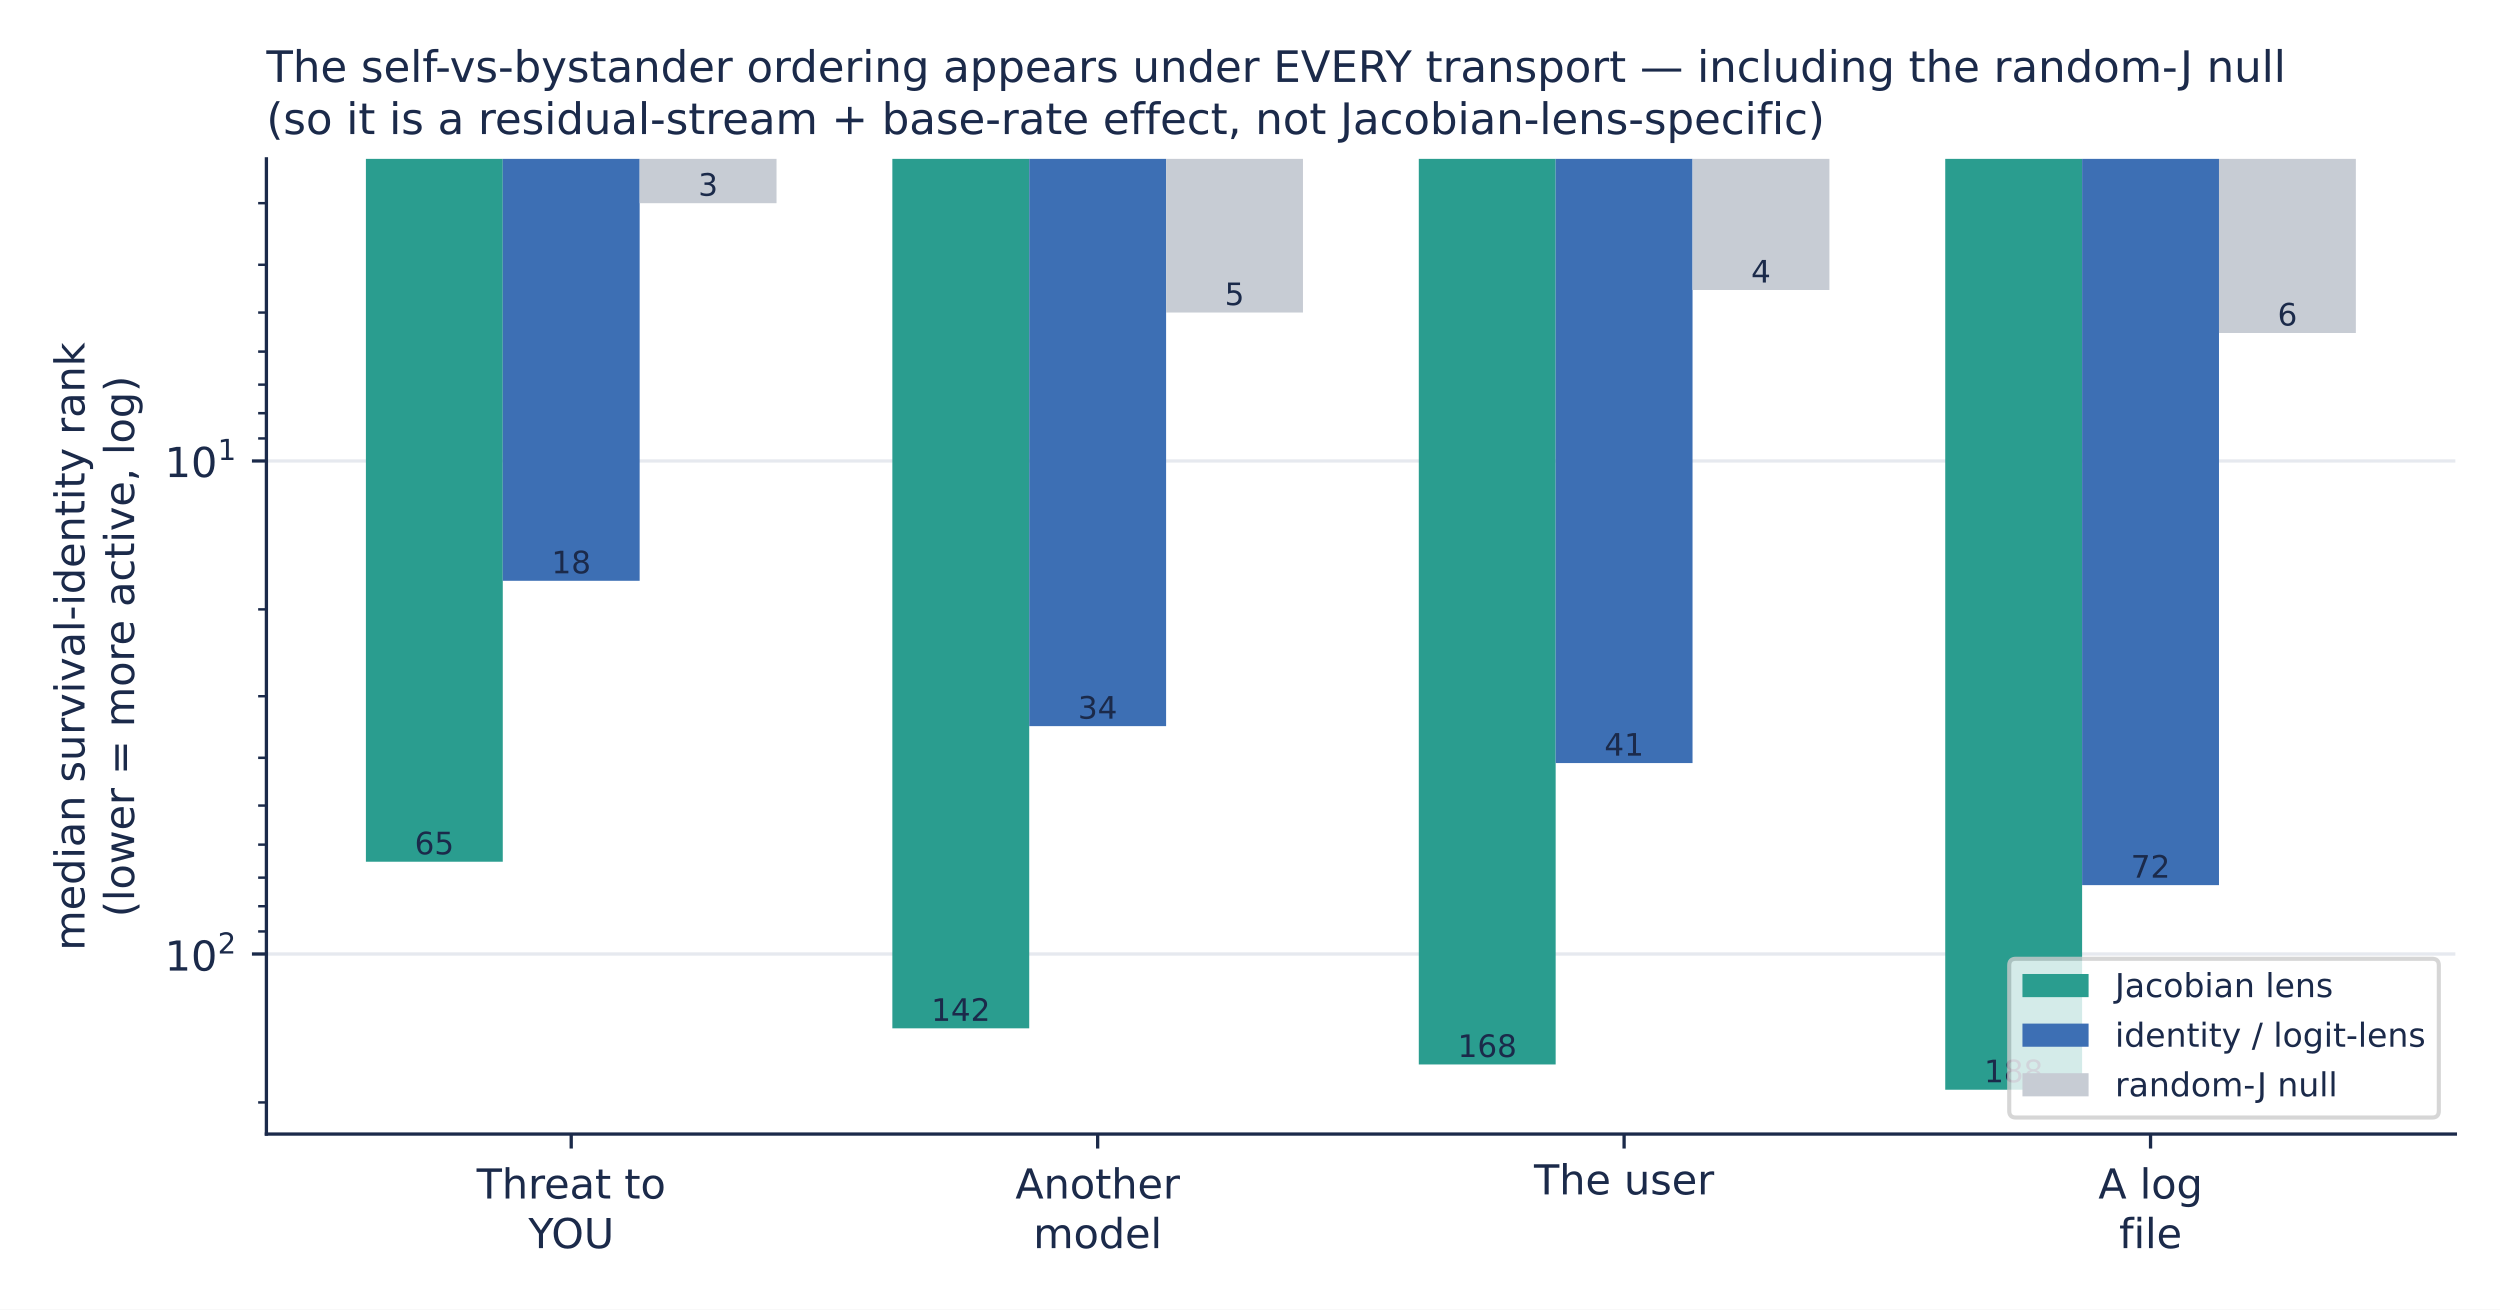
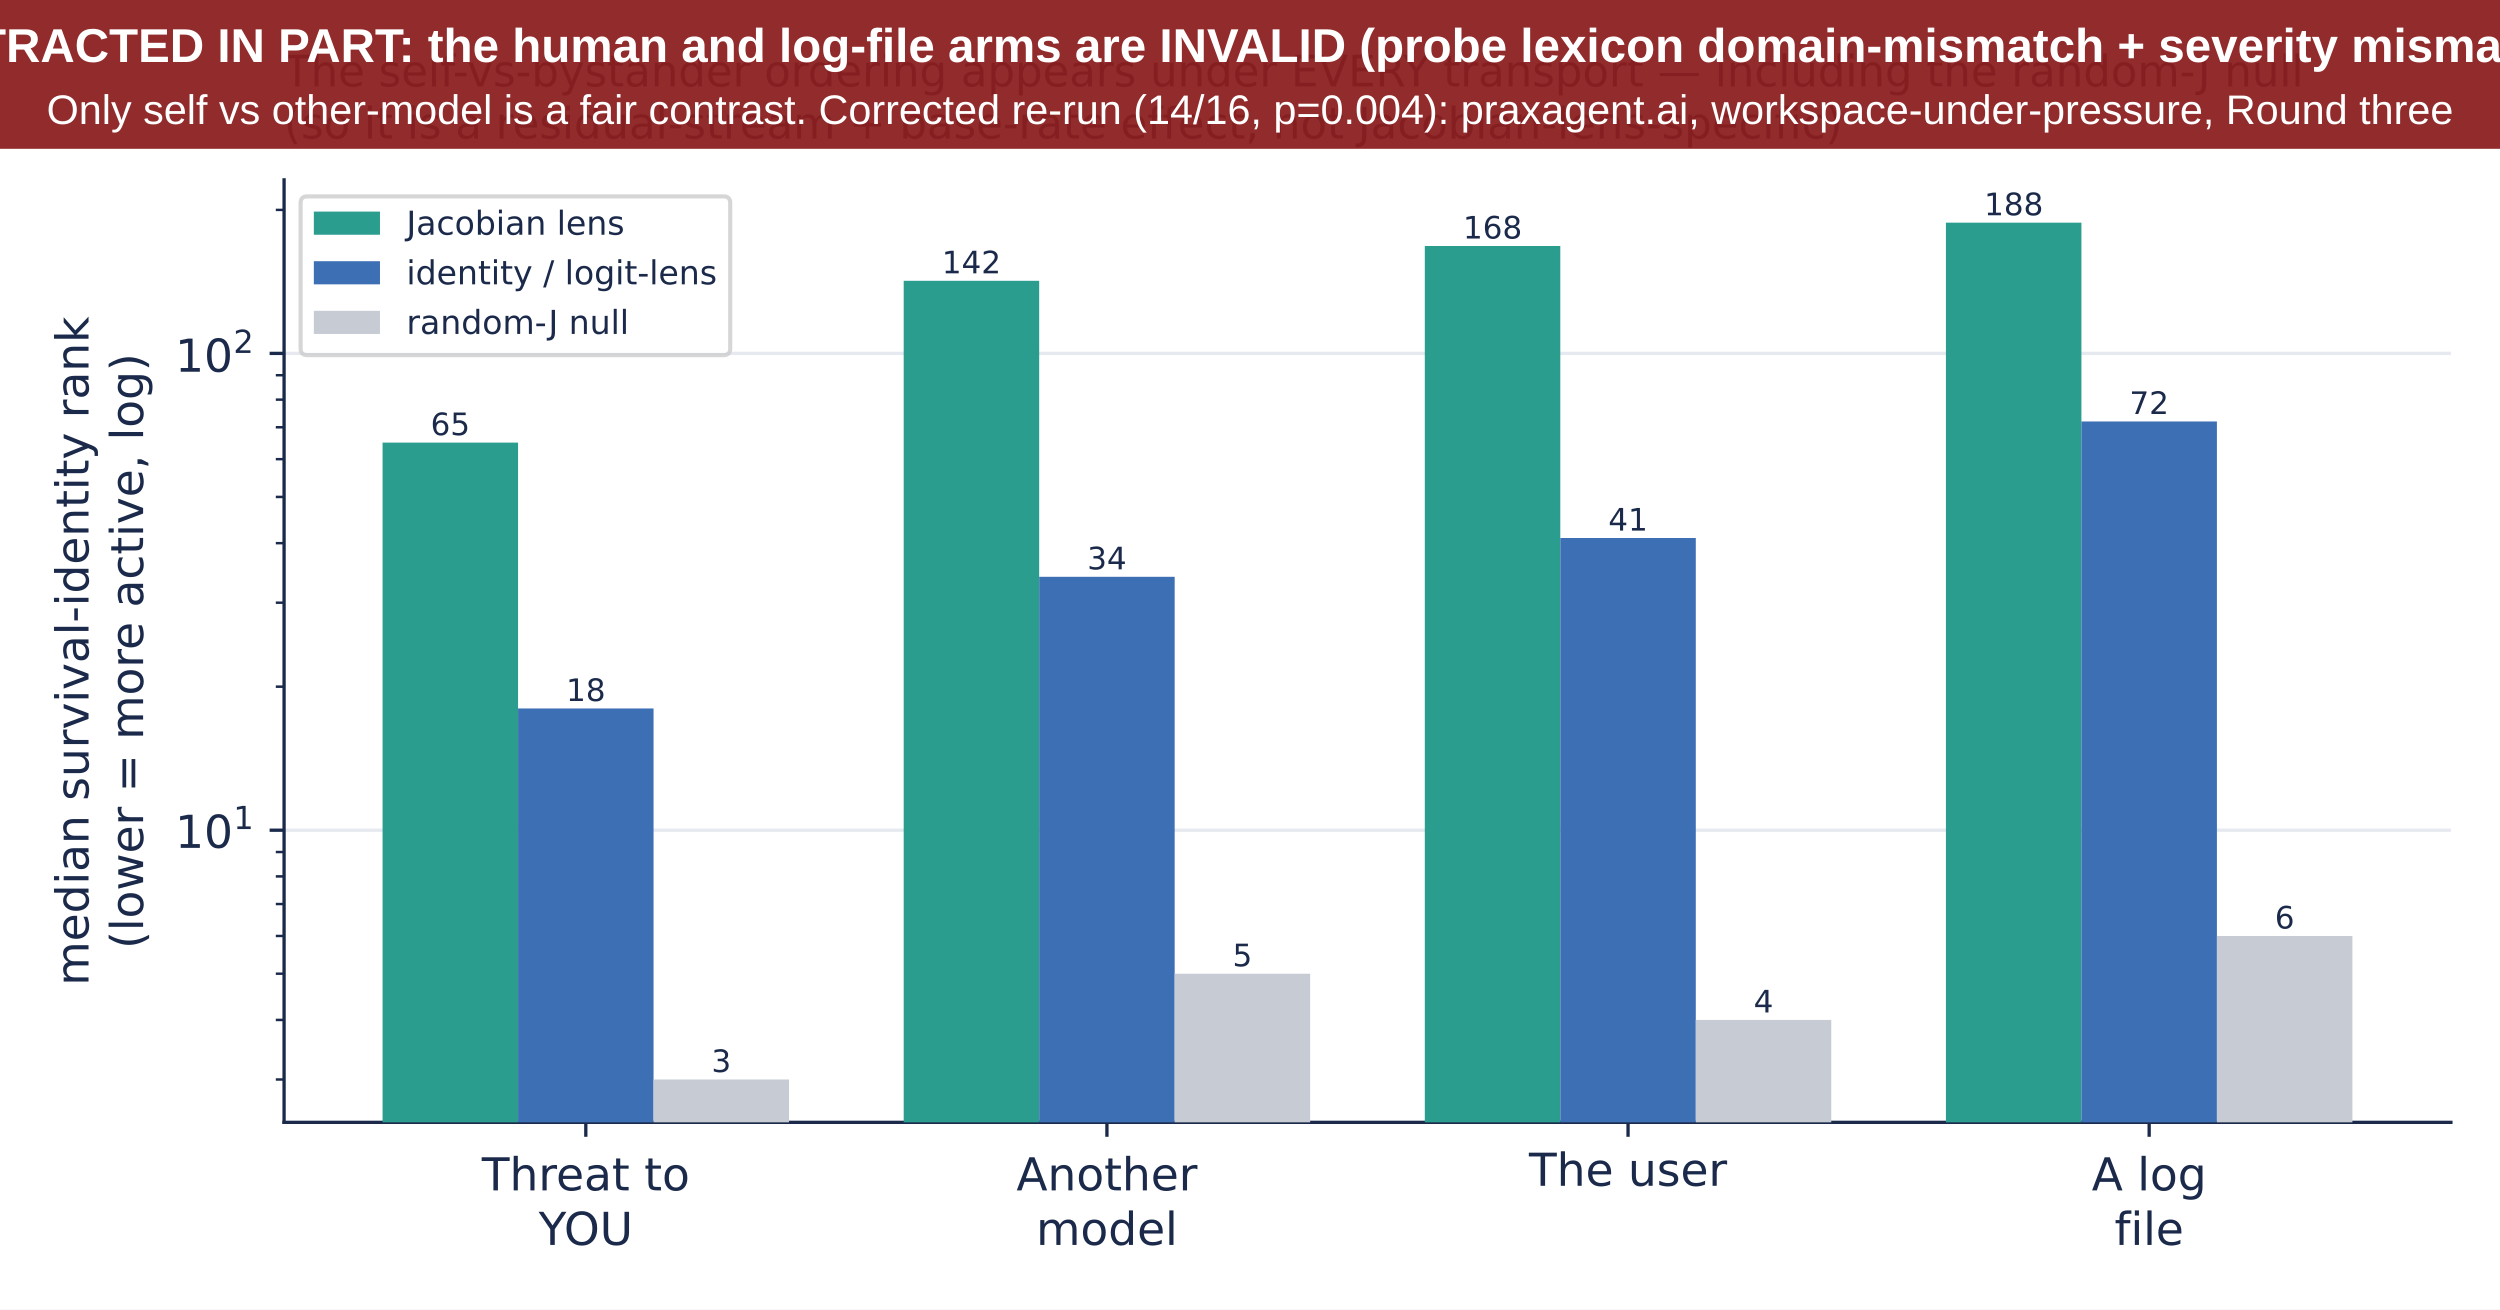
<svg xmlns="http://www.w3.org/2000/svg" xmlns:xlink="http://www.w3.org/1999/xlink" width="604.8pt" height="316.8pt" viewBox="0 0 604.8 316.8" version="1.1">
  <defs>
    <style type="text/css">*{stroke-linejoin: round; stroke-linecap: butt}</style>
  </defs>
  <g id="figure_1">
    <g id="patch_1">
      <path d="M 0 316.8  L 604.8 316.8  L 604.8 0  L 0 0  z " style="fill: #ffffff" />
    </g>
    <g id="axes_1">
      <g id="patch_2">
-         <path d="M 64.449 274.351  L 594 274.351  L 594 38.431  L 64.449 38.431  z " style="fill: #ffffff" />
+         <path d="M 68.724 271.516  L 592.92 271.516  L 592.92 43.511  L 68.724 43.511  z " style="fill: #ffffff" />
      </g>
      <g id="matplotlib.axis_1">
        <g id="xtick_1">
          <g id="line2d_1">
            <defs>
-               <path id="m5a39e6ba94" d="M 0 0  L 0 3.5  " style="stroke: #1b2a4a; stroke-width: 0.8" />
+               <path id="m8e5f30e3c3" d="M 0 0  L 0 3.5  " style="stroke: #1b2a4a; stroke-width: 0.8" />
            </defs>
            <g>
-               <use xlink:href="#m5a39e6ba94" x="138.188" y="274.351" style="fill: #1b2a4a; stroke: #1b2a4a; stroke-width: 0.8" />
+               <use xlink:href="#m8e5f30e3c3" x="141.718" y="271.516" style="fill: #1b2a4a; stroke: #1b2a4a; stroke-width: 0.8" />
            </g>
          </g>
          <g id="text_1">
-             <text style="font-size: 10px; font-family: 'DejaVu Sans'; fill: #1b2a4a" transform="translate(115.3111 289.9508)">Threat to</text>
-             <text style="font-size: 10px; font-family: 'DejaVu Sans'; fill: #1b2a4a" transform="translate(127.8127 301.9528)">YOU</text>
+             <text style="font-size: 11px; font-family: 'DejaVu Sans'; fill: #1b2a4a" transform="translate(116.5533 287.9751)">Threat to</text>
+             <text style="font-size: 11px; font-family: 'DejaVu Sans'; fill: #1b2a4a" transform="translate(130.305 301.1772)">YOU</text>
          </g>
        </g>
        <g id="xtick_2">
          <g id="line2d_2">
            <g>
-               <use xlink:href="#m5a39e6ba94" x="265.546" y="274.351" style="fill: #1b2a4a; stroke: #1b2a4a; stroke-width: 0.8" />
+               <use xlink:href="#m8e5f30e3c3" x="267.788" y="271.516" style="fill: #1b2a4a; stroke: #1b2a4a; stroke-width: 0.8" />
            </g>
          </g>
          <g id="text_2">
-             <text style="font-size: 10px; font-family: 'DejaVu Sans'; fill: #1b2a4a" transform="translate(245.6363 289.9508)">Another</text>
-             <text style="font-size: 10px; font-family: 'DejaVu Sans'; fill: #1b2a4a" transform="translate(249.9761 301.9536)">model</text>
+             <text style="font-size: 11px; font-family: 'DejaVu Sans'; fill: #1b2a4a" transform="translate(245.8872 287.9751)">Another</text>
+             <text style="font-size: 11px; font-family: 'DejaVu Sans'; fill: #1b2a4a" transform="translate(250.6611 301.1781)">model</text>
          </g>
        </g>
        <g id="xtick_3">
          <g id="line2d_3">
            <g>
-               <use xlink:href="#m5a39e6ba94" x="392.903" y="274.351" style="fill: #1b2a4a; stroke: #1b2a4a; stroke-width: 0.8" />
+               <use xlink:href="#m8e5f30e3c3" x="393.857" y="271.516" style="fill: #1b2a4a; stroke: #1b2a4a; stroke-width: 0.8" />
            </g>
          </g>
          <g id="text_3">
-             <text style="font-size: 10px; font-family: 'DejaVu Sans'; text-anchor: middle; fill: #1b2a4a" x="392.903" y="288.95" transform="rotate(-0 392.9029 288.9498)">The user</text>
+             <text style="font-size: 11px; font-family: 'DejaVu Sans'; text-anchor: middle; fill: #1b2a4a" x="393.857" y="286.874" transform="rotate(-0 393.8567 286.874)">The user</text>
          </g>
        </g>
        <g id="xtick_4">
          <g id="line2d_4">
            <g>
-               <use xlink:href="#m5a39e6ba94" x="520.26" y="274.351" style="fill: #1b2a4a; stroke: #1b2a4a; stroke-width: 0.8" />
+               <use xlink:href="#m8e5f30e3c3" x="519.926" y="271.516" style="fill: #1b2a4a; stroke: #1b2a4a; stroke-width: 0.8" />
            </g>
          </g>
          <g id="text_4">
-             <text style="font-size: 10px; font-family: 'DejaVu Sans'; fill: #1b2a4a" transform="translate(507.6281 289.9508)">A log</text>
-             <text style="font-size: 10px; font-family: 'DejaVu Sans'; fill: #1b2a4a" transform="translate(512.6453 301.9536)">file</text>
+             <text style="font-size: 11px; font-family: 'DejaVu Sans'; fill: #1b2a4a" transform="translate(506.0307 287.9751)">A log</text>
+             <text style="font-size: 11px; font-family: 'DejaVu Sans'; fill: #1b2a4a" transform="translate(511.5496 301.1781)">file</text>
          </g>
        </g>
      </g>
      <g id="matplotlib.axis_2">
        <g id="ytick_1">
          <g id="line2d_5">
-             <path d="M 64.449 111.519  L 594 111.519  " clip-path="url(#p34aa206b70)" style="fill: none; stroke: #e6e9ef; stroke-width: 0.8; stroke-linecap: square" />
+             <path d="M 68.724 200.841  L 592.92 200.841  " clip-path="url(#pc5bae15fd4)" style="fill: none; stroke: #e6e9ef; stroke-width: 0.8; stroke-linecap: square" />
          </g>
          <g id="line2d_6">
            <defs>
-               <path id="mad9e6d15e8" d="M 0 0  L -3.5 0  " style="stroke: #1b2a4a; stroke-width: 0.8" />
+               <path id="m4d70ee16fc" d="M 0 0  L -3.5 0  " style="stroke: #1b2a4a; stroke-width: 0.8" />
            </defs>
            <g>
-               <use xlink:href="#mad9e6d15e8" x="64.449" y="111.519" style="fill: #1b2a4a; stroke: #1b2a4a; stroke-width: 0.8" />
+               <use xlink:href="#m4d70ee16fc" x="68.724" y="200.841" style="fill: #1b2a4a; stroke: #1b2a4a; stroke-width: 0.8" />
            </g>
          </g>
          <g id="text_5">
-             <g style="fill: #1b2a4a" transform="translate(39.84859 116.169)">
+             <g style="fill: #1b2a4a" transform="translate(42.3643 205.9559)">
              <text>
-                 <tspan x="0" y="-0.762" style="font-size: 10px; font-family: 'DejaVu Sans'; fill: #1b2a4a">1</tspan>
-                 <tspan x="6.362" y="-0.762" style="font-size: 10px; font-family: 'DejaVu Sans'; fill: #1b2a4a">0</tspan>
-                 <tspan x="12.82" y="-4.892" style="font-size: 7px; font-family: 'DejaVu Sans'; fill: #1b2a4a">1</tspan>
+                 <tspan x="0" y="-0.846" style="font-size: 11px; font-family: 'DejaVu Sans'; fill: #1b2a4a">1</tspan>
+                 <tspan x="6.999" y="-0.846" style="font-size: 11px; font-family: 'DejaVu Sans'; fill: #1b2a4a">0</tspan>
+                 <tspan x="14.102" y="-5.389" style="font-size: 7.7px; font-family: 'DejaVu Sans'; fill: #1b2a4a">1</tspan>
              </text>
            </g>
          </g>
        </g>
        <g id="ytick_2">
          <g id="line2d_7">
-             <path d="M 64.449 230.791  L 594 230.791  " clip-path="url(#p34aa206b70)" style="fill: none; stroke: #e6e9ef; stroke-width: 0.8; stroke-linecap: square" />
+             <path d="M 68.724 85.497  L 592.92 85.497  " clip-path="url(#pc5bae15fd4)" style="fill: none; stroke: #e6e9ef; stroke-width: 0.8; stroke-linecap: square" />
          </g>
          <g id="line2d_8">
            <g>
-               <use xlink:href="#mad9e6d15e8" x="64.449" y="230.791" style="fill: #1b2a4a; stroke: #1b2a4a; stroke-width: 0.8" />
+               <use xlink:href="#m4d70ee16fc" x="68.724" y="85.497" style="fill: #1b2a4a; stroke: #1b2a4a; stroke-width: 0.8" />
            </g>
          </g>
          <g id="text_6">
-             <g style="fill: #1b2a4a" transform="translate(39.84859 235.4908)">
+             <g style="fill: #1b2a4a" transform="translate(42.3643 90.66694)">
              <text>
-                 <tspan x="0" y="-0.675" style="font-size: 10px; font-family: 'DejaVu Sans'; fill: #1b2a4a">1</tspan>
-                 <tspan x="6.362" y="-0.675" style="font-size: 10px; font-family: 'DejaVu Sans'; fill: #1b2a4a">0</tspan>
-                 <tspan x="12.82" y="-4.805" style="font-size: 7px; font-family: 'DejaVu Sans'; fill: #1b2a4a">2</tspan>
+                 <tspan x="0" y="-0.737" style="font-size: 11px; font-family: 'DejaVu Sans'; fill: #1b2a4a">1</tspan>
+                 <tspan x="6.999" y="-0.737" style="font-size: 11px; font-family: 'DejaVu Sans'; fill: #1b2a4a">0</tspan>
+                 <tspan x="14.102" y="-5.28" style="font-size: 7.7px; font-family: 'DejaVu Sans'; fill: #1b2a4a">2</tspan>
              </text>
            </g>
          </g>
        </g>
        <g id="ytick_3">
          <g id="line2d_9">
            <defs>
-               <path id="mba62ce470e" d="M 0 0  L -2 0  " style="stroke: #1b2a4a; stroke-width: 0.6" />
+               <path id="mb0ae7842b5" d="M 0 0  L -2 0  " style="stroke: #1b2a4a; stroke-width: 0.6" />
            </defs>
            <g>
-               <use xlink:href="#mba62ce470e" x="64.449" y="49.154" style="fill: #1b2a4a; stroke: #1b2a4a; stroke-width: 0.6" />
+               <use xlink:href="#mb0ae7842b5" x="68.724" y="261.152" style="fill: #1b2a4a; stroke: #1b2a4a; stroke-width: 0.6" />
            </g>
          </g>
        </g>
        <g id="ytick_4">
          <g id="line2d_10">
            <g>
-               <use xlink:href="#mba62ce470e" x="64.449" y="64.056" style="fill: #1b2a4a; stroke: #1b2a4a; stroke-width: 0.6" />
+               <use xlink:href="#mb0ae7842b5" x="68.724" y="246.741" style="fill: #1b2a4a; stroke: #1b2a4a; stroke-width: 0.6" />
            </g>
          </g>
        </g>
        <g id="ytick_5">
          <g id="line2d_11">
            <g>
-               <use xlink:href="#mba62ce470e" x="64.449" y="75.615" style="fill: #1b2a4a; stroke: #1b2a4a; stroke-width: 0.6" />
+               <use xlink:href="#mb0ae7842b5" x="68.724" y="235.563" style="fill: #1b2a4a; stroke: #1b2a4a; stroke-width: 0.6" />
            </g>
          </g>
        </g>
        <g id="ytick_6">
          <g id="line2d_12">
            <g>
-               <use xlink:href="#mba62ce470e" x="64.449" y="85.059" style="fill: #1b2a4a; stroke: #1b2a4a; stroke-width: 0.6" />
+               <use xlink:href="#mb0ae7842b5" x="68.724" y="226.43" style="fill: #1b2a4a; stroke: #1b2a4a; stroke-width: 0.6" />
            </g>
          </g>
        </g>
        <g id="ytick_7">
          <g id="line2d_13">
            <g>
-               <use xlink:href="#mba62ce470e" x="64.449" y="93.044" style="fill: #1b2a4a; stroke: #1b2a4a; stroke-width: 0.6" />
+               <use xlink:href="#mb0ae7842b5" x="68.724" y="218.708" style="fill: #1b2a4a; stroke: #1b2a4a; stroke-width: 0.6" />
            </g>
          </g>
        </g>
        <g id="ytick_8">
          <g id="line2d_14">
            <g>
-               <use xlink:href="#mba62ce470e" x="64.449" y="99.96" style="fill: #1b2a4a; stroke: #1b2a4a; stroke-width: 0.6" />
+               <use xlink:href="#mb0ae7842b5" x="68.724" y="212.019" style="fill: #1b2a4a; stroke: #1b2a4a; stroke-width: 0.6" />
            </g>
          </g>
        </g>
        <g id="ytick_9">
          <g id="line2d_15">
            <g>
-               <use xlink:href="#mba62ce470e" x="64.449" y="106.061" style="fill: #1b2a4a; stroke: #1b2a4a; stroke-width: 0.6" />
+               <use xlink:href="#mb0ae7842b5" x="68.724" y="206.119" style="fill: #1b2a4a; stroke: #1b2a4a; stroke-width: 0.6" />
            </g>
          </g>
        </g>
        <g id="ytick_10">
          <g id="line2d_16">
            <g>
-               <use xlink:href="#mba62ce470e" x="64.449" y="147.423" style="fill: #1b2a4a; stroke: #1b2a4a; stroke-width: 0.6" />
+               <use xlink:href="#mb0ae7842b5" x="68.724" y="166.119" style="fill: #1b2a4a; stroke: #1b2a4a; stroke-width: 0.6" />
            </g>
          </g>
        </g>
        <g id="ytick_11">
          <g id="line2d_17">
            <g>
-               <use xlink:href="#mba62ce470e" x="64.449" y="168.426" style="fill: #1b2a4a; stroke: #1b2a4a; stroke-width: 0.6" />
+               <use xlink:href="#mb0ae7842b5" x="68.724" y="145.808" style="fill: #1b2a4a; stroke: #1b2a4a; stroke-width: 0.6" />
            </g>
          </g>
        </g>
        <g id="ytick_12">
          <g id="line2d_18">
            <g>
-               <use xlink:href="#mba62ce470e" x="64.449" y="183.328" style="fill: #1b2a4a; stroke: #1b2a4a; stroke-width: 0.6" />
+               <use xlink:href="#mb0ae7842b5" x="68.724" y="131.397" style="fill: #1b2a4a; stroke: #1b2a4a; stroke-width: 0.6" />
            </g>
          </g>
        </g>
        <g id="ytick_13">
          <g id="line2d_19">
            <g>
-               <use xlink:href="#mba62ce470e" x="64.449" y="194.886" style="fill: #1b2a4a; stroke: #1b2a4a; stroke-width: 0.6" />
+               <use xlink:href="#mb0ae7842b5" x="68.724" y="120.219" style="fill: #1b2a4a; stroke: #1b2a4a; stroke-width: 0.6" />
            </g>
          </g>
        </g>
        <g id="ytick_14">
          <g id="line2d_20">
            <g>
-               <use xlink:href="#mba62ce470e" x="64.449" y="204.331" style="fill: #1b2a4a; stroke: #1b2a4a; stroke-width: 0.6" />
+               <use xlink:href="#mb0ae7842b5" x="68.724" y="111.086" style="fill: #1b2a4a; stroke: #1b2a4a; stroke-width: 0.6" />
            </g>
          </g>
        </g>
        <g id="ytick_15">
          <g id="line2d_21">
            <g>
-               <use xlink:href="#mba62ce470e" x="64.449" y="212.315" style="fill: #1b2a4a; stroke: #1b2a4a; stroke-width: 0.6" />
+               <use xlink:href="#mb0ae7842b5" x="68.724" y="103.364" style="fill: #1b2a4a; stroke: #1b2a4a; stroke-width: 0.6" />
            </g>
          </g>
        </g>
        <g id="ytick_16">
          <g id="line2d_22">
            <g>
-               <use xlink:href="#mba62ce470e" x="64.449" y="219.232" style="fill: #1b2a4a; stroke: #1b2a4a; stroke-width: 0.6" />
+               <use xlink:href="#mb0ae7842b5" x="68.724" y="96.675" style="fill: #1b2a4a; stroke: #1b2a4a; stroke-width: 0.6" />
            </g>
          </g>
        </g>
        <g id="ytick_17">
          <g id="line2d_23">
            <g>
-               <use xlink:href="#mba62ce470e" x="64.449" y="225.333" style="fill: #1b2a4a; stroke: #1b2a4a; stroke-width: 0.6" />
+               <use xlink:href="#mb0ae7842b5" x="68.724" y="90.775" style="fill: #1b2a4a; stroke: #1b2a4a; stroke-width: 0.6" />
            </g>
          </g>
        </g>
        <g id="ytick_18">
          <g id="line2d_24">
            <g>
-               <use xlink:href="#mba62ce470e" x="64.449" y="266.695" style="fill: #1b2a4a; stroke: #1b2a4a; stroke-width: 0.6" />
+               <use xlink:href="#mb0ae7842b5" x="68.724" y="50.775" style="fill: #1b2a4a; stroke: #1b2a4a; stroke-width: 0.6" />
            </g>
          </g>
        </g>
        <g id="text_7">
-           <text style="font-size: 10px; font-family: 'DejaVu Sans'; fill: #1b2a4a" transform="translate(20.44254 229.9668) rotate(-90)">median survival-identity rank</text>
-           <text style="font-size: 10px; font-family: 'DejaVu Sans'; fill: #1b2a4a" transform="translate(32.44527 221.8699) rotate(-90)">(lower = more active, log)</text>
+           <text style="font-size: 11px; font-family: 'DejaVu Sans'; fill: #1b2a4a" transform="translate(21.41764 238.4465) rotate(-90)">median survival-identity rank</text>
+           <text style="font-size: 11px; font-family: 'DejaVu Sans'; fill: #1b2a4a" transform="translate(34.62065 229.54) rotate(-90)">(lower = more active, log)</text>
        </g>
      </g>
      <g id="patch_3">
-         <path d="M 64.449 274.351  L 64.449 38.431  " style="fill: none; stroke: #1b2a4a; stroke-width: 0.8; stroke-linejoin: miter; stroke-linecap: square" />
+         <path d="M 68.724 271.516  L 68.724 43.511  " style="fill: none; stroke: #1b2a4a; stroke-width: 0.8; stroke-linejoin: miter; stroke-linecap: square" />
      </g>
      <g id="patch_4">
-         <path d="M 64.449 274.351  L 594 274.351  " style="fill: none; stroke: #1b2a4a; stroke-width: 0.8; stroke-linejoin: miter; stroke-linecap: square" />
+         <path d="M 68.724 271.516  L 592.92 271.516  " style="fill: none; stroke: #1b2a4a; stroke-width: 0.8; stroke-linejoin: miter; stroke-linecap: square" />
      </g>
      <g id="patch_5">
-         <path d="M 88.519 -119279.595  L 121.632 -119279.595  L 121.632 208.477  L 88.519 208.477  z " clip-path="url(#p34aa206b70)" style="fill: #2a9d8f" />
+         <path d="M 92.551 115660.165  L 125.329 115660.165  L 125.329 107.076  L 92.551 107.076  z " clip-path="url(#pc5bae15fd4)" style="fill: #2a9d8f" />
      </g>
      <g id="patch_6">
-         <path d="M 215.876 -119279.595  L 248.989 -119279.595  L 248.989 248.772  L 215.876 248.772  z " clip-path="url(#p34aa206b70)" style="fill: #2a9d8f" />
+         <path d="M 218.621 115660.165  L 251.399 115660.165  L 251.399 67.931  L 218.621 67.931  z " clip-path="url(#pc5bae15fd4)" style="fill: #2a9d8f" />
      </g>
      <g id="patch_7">
-         <path d="M 343.234 -119279.595  L 376.346 -119279.595  L 376.346 257.51  L 343.234 257.51  z " clip-path="url(#p34aa206b70)" style="fill: #2a9d8f" />
+         <path d="M 344.69 115660.165  L 377.468 115660.165  L 377.468 59.509  L 344.69 59.509  z " clip-path="url(#pc5bae15fd4)" style="fill: #2a9d8f" />
      </g>
      <g id="patch_8">
-         <path d="M 470.591 -119279.595  L 503.704 -119279.595  L 503.704 263.628  L 470.591 263.628  z " clip-path="url(#p34aa206b70)" style="fill: #2a9d8f" />
+         <path d="M 470.759 115660.165  L 503.537 115660.165  L 503.537 53.874  L 470.759 53.874  z " clip-path="url(#pc5bae15fd4)" style="fill: #2a9d8f" />
      </g>
      <g id="patch_9">
-         <path d="M 121.632 -119279.595  L 154.745 -119279.595  L 154.745 140.507  L 121.632 140.507  z " clip-path="url(#p34aa206b70)" style="fill: #3d6fb4" />
+         <path d="M 125.329 115660.165  L 158.107 115660.165  L 158.107 171.397  L 125.329 171.397  z " clip-path="url(#pc5bae15fd4)" style="fill: #3d6fb4" />
      </g>
      <g id="patch_10">
-         <path d="M 248.989 -119279.595  L 282.102 -119279.595  L 282.102 175.666  L 248.989 175.666  z " clip-path="url(#p34aa206b70)" style="fill: #3d6fb4" />
+         <path d="M 251.399 115660.165  L 284.177 115660.165  L 284.177 139.538  L 251.399 139.538  z " clip-path="url(#pc5bae15fd4)" style="fill: #3d6fb4" />
      </g>
      <g id="patch_11">
-         <path d="M 376.346 -119279.595  L 409.459 -119279.595  L 409.459 184.607  L 376.346 184.607  z " clip-path="url(#p34aa206b70)" style="fill: #3d6fb4" />
+         <path d="M 377.468 115660.165  L 410.246 115660.165  L 410.246 130.16  L 377.468 130.16  z " clip-path="url(#pc5bae15fd4)" style="fill: #3d6fb4" />
      </g>
      <g id="patch_12">
-         <path d="M 503.704 -119279.595  L 536.817 -119279.595  L 536.817 214.133  L 503.704 214.133  z " clip-path="url(#p34aa206b70)" style="fill: #3d6fb4" />
+         <path d="M 503.537 115660.165  L 536.315 115660.165  L 536.315 101.953  L 503.537 101.953  z " clip-path="url(#pc5bae15fd4)" style="fill: #3d6fb4" />
      </g>
      <g id="patch_13">
-         <path d="M 154.745 -119279.595  L 187.858 -119279.595  L 187.858 49.154  L 154.745 49.154  z " clip-path="url(#p34aa206b70)" style="fill: #c7ccd4" />
+         <path d="M 158.107 115660.165  L 190.885 115660.165  L 190.885 261.152  L 158.107 261.152  z " clip-path="url(#pc5bae15fd4)" style="fill: #c7ccd4" />
      </g>
      <g id="patch_14">
-         <path d="M 282.102 -119279.595  L 315.215 -119279.595  L 315.215 75.615  L 282.102 75.615  z " clip-path="url(#p34aa206b70)" style="fill: #c7ccd4" />
+         <path d="M 284.177 115660.165  L 316.955 115660.165  L 316.955 235.563  L 284.177 235.563  z " clip-path="url(#pc5bae15fd4)" style="fill: #c7ccd4" />
      </g>
      <g id="patch_15">
-         <path d="M 409.459 -119279.595  L 442.572 -119279.595  L 442.572 70.157  L 409.459 70.157  z " clip-path="url(#p34aa206b70)" style="fill: #c7ccd4" />
+         <path d="M 410.246 115660.165  L 443.024 115660.165  L 443.024 246.741  L 410.246 246.741  z " clip-path="url(#pc5bae15fd4)" style="fill: #c7ccd4" />
      </g>
      <g id="patch_16">
-         <path d="M 536.817 -119279.595  L 569.929 -119279.595  L 569.929 80.552  L 536.817 80.552  z " clip-path="url(#p34aa206b70)" style="fill: #c7ccd4" />
+         <path d="M 536.315 115660.165  L 569.093 115660.165  L 569.093 226.43  L 536.315 226.43  z " clip-path="url(#pc5bae15fd4)" style="fill: #c7ccd4" />
      </g>
      <g id="text_8">
-         <text style="font-size: 7.5px; font-family: 'DejaVu Sans'; text-anchor: middle; fill: #1b2a4a" x="105.076" y="206.675" transform="rotate(-0 105.0756 206.6749)">65</text>
+         <text style="font-size: 7.5px; font-family: 'DejaVu Sans'; text-anchor: middle; fill: #1b2a4a" x="108.94" y="105.275" transform="rotate(-0 108.9404 105.2745)">65</text>
      </g>
      <g id="text_9">
-         <text style="font-size: 7.5px; font-family: 'DejaVu Sans'; text-anchor: middle; fill: #1b2a4a" x="138.188" y="138.705" transform="rotate(-0 138.1884 138.7048)">18</text>
+         <text style="font-size: 7.5px; font-family: 'DejaVu Sans'; text-anchor: middle; fill: #1b2a4a" x="235.01" y="66.13" transform="rotate(-0 235.0096 66.12964)">142</text>
      </g>
      <g id="text_10">
-         <text style="font-size: 7.5px; font-family: 'DejaVu Sans'; text-anchor: middle; fill: #1b2a4a" x="171.301" y="47.353" transform="rotate(-0 171.3013 47.35253)">3</text>
+         <text style="font-size: 7.5px; font-family: 'DejaVu Sans'; text-anchor: middle; fill: #1b2a4a" x="361.079" y="57.707" transform="rotate(-0 361.0788 57.70711)">168</text>
      </g>
      <g id="text_11">
-         <text style="font-size: 7.5px; font-family: 'DejaVu Sans'; text-anchor: middle; fill: #1b2a4a" x="232.433" y="246.97" transform="rotate(-0 232.4328 246.9701)">142</text>
+         <text style="font-size: 7.5px; font-family: 'DejaVu Sans'; text-anchor: middle; fill: #1b2a4a" x="487.148" y="52.073" transform="rotate(-0 487.1479 52.07272)">188</text>
      </g>
      <g id="text_12">
-         <text style="font-size: 7.5px; font-family: 'DejaVu Sans'; text-anchor: middle; fill: #1b2a4a" x="265.546" y="173.864" transform="rotate(-0 265.5457 173.8639)">34</text>
+         <text style="font-size: 7.5px; font-family: 'DejaVu Sans'; text-anchor: middle; fill: #1b2a4a" x="141.718" y="169.595" transform="rotate(-0 141.7184 169.595)">18</text>
      </g>
      <g id="text_13">
-         <text style="font-size: 7.5px; font-family: 'DejaVu Sans'; text-anchor: middle; fill: #1b2a4a" x="298.659" y="73.813" transform="rotate(-0 298.6586 73.81284)">5</text>
+         <text style="font-size: 7.5px; font-family: 'DejaVu Sans'; text-anchor: middle; fill: #1b2a4a" x="267.788" y="137.736" transform="rotate(-0 267.7876 137.7363)">34</text>
      </g>
      <g id="text_14">
-         <text style="font-size: 7.5px; font-family: 'DejaVu Sans'; text-anchor: middle; fill: #1b2a4a" x="359.79" y="255.708" transform="rotate(-0 359.79 255.7077)">168</text>
+         <text style="font-size: 7.5px; font-family: 'DejaVu Sans'; text-anchor: middle; fill: #1b2a4a" x="393.857" y="128.358" transform="rotate(-0 393.8567 128.3582)">41</text>
      </g>
      <g id="text_15">
-         <text style="font-size: 7.5px; font-family: 'DejaVu Sans'; text-anchor: middle; fill: #1b2a4a" x="392.903" y="182.805" transform="rotate(-0 392.9029 182.8051)">41</text>
+         <text style="font-size: 7.5px; font-family: 'DejaVu Sans'; text-anchor: middle; fill: #1b2a4a" x="519.926" y="100.151" transform="rotate(-0 519.9259 100.151)">72</text>
      </g>
      <g id="text_16">
-         <text style="font-size: 7.5px; font-family: 'DejaVu Sans'; text-anchor: middle; fill: #1b2a4a" x="426.016" y="68.355" transform="rotate(-0 426.0158 68.35526)">4</text>
+         <text style="font-size: 7.5px; font-family: 'DejaVu Sans'; text-anchor: middle; fill: #1b2a4a" x="174.496" y="259.35" transform="rotate(-0 174.4964 259.3501)">3</text>
      </g>
      <g id="text_17">
-         <text style="font-size: 7.5px; font-family: 'DejaVu Sans'; text-anchor: middle; fill: #1b2a4a" x="487.147" y="261.826" transform="rotate(-0 487.1473 261.826)">188</text>
+         <text style="font-size: 7.5px; font-family: 'DejaVu Sans'; text-anchor: middle; fill: #1b2a4a" x="300.566" y="233.761" transform="rotate(-0 300.5655 233.7612)">5</text>
      </g>
      <g id="text_18">
-         <text style="font-size: 7.5px; font-family: 'DejaVu Sans'; text-anchor: middle; fill: #1b2a4a" x="520.26" y="212.331" transform="rotate(-0 520.2602 212.3313)">72</text>
+         <text style="font-size: 7.5px; font-family: 'DejaVu Sans'; text-anchor: middle; fill: #1b2a4a" x="426.635" y="244.939" transform="rotate(-0 426.6347 244.9391)">4</text>
      </g>
      <g id="text_19">
-         <text style="font-size: 7.5px; font-family: 'DejaVu Sans'; text-anchor: middle; fill: #1b2a4a" x="553.373" y="78.75" transform="rotate(-0 553.373 78.74982)">6</text>
+         <text style="font-size: 7.5px; font-family: 'DejaVu Sans'; text-anchor: middle; fill: #1b2a4a" x="552.704" y="224.628" transform="rotate(-0 552.7039 224.6281)">6</text>
      </g>
      <g id="text_20">
-         <text style="font-size: 10.5px; font-family: 'DejaVu Sans'; fill: #1b2a4a" transform="translate(64.44859 19.82774)">The self-vs-bystander ordering appears under EVERY transport — including the random-J null</text>
-         <text style="font-size: 10.5px; font-family: 'DejaVu Sans'; fill: #1b2a4a" transform="translate(64.44859 32.43062)">(so it is a residual-stream + base-rate effect, not Jacobian-lens-specific)</text>
+         <text style="font-size: 10.5px; font-family: 'DejaVu Sans'; fill: #1b2a4a" transform="translate(68.7243 20.90774)">The self-vs-bystander ordering appears under EVERY transport — including the random-J null</text>
+         <text style="font-size: 10.5px; font-family: 'DejaVu Sans'; fill: #1b2a4a" transform="translate(68.7243 33.51062)">(so it is a residual-stream + base-rate effect, not Jacobian-lens-specific)</text>
      </g>
      <g id="legend_1">
        <g id="patch_17">
-           <path d="M 487.673 270.351  L 588.4 270.351  Q 590 270.351 590 268.751  L 590 233.55  Q 590 231.95 588.4 231.95  L 487.673 231.95  Q 486.072 231.95 486.072 233.55  L 486.072 268.751  Q 486.072 270.351 487.673 270.351  z " style="fill: #ffffff; opacity: 0.8; stroke: #cccccc; stroke-linejoin: miter" />
+           <path d="M 74.324 85.912  L 175.052 85.912  Q 176.652 85.912 176.652 84.312  L 176.652 49.111  Q 176.652 47.511 175.052 47.511  L 74.324 47.511  Q 72.724 47.511 72.724 49.111  L 72.724 84.312  Q 72.724 85.912 74.324 85.912  z " style="fill: #ffffff; opacity: 0.8; stroke: #cccccc; stroke-linejoin: miter" />
        </g>
        <g id="patch_18">
-           <path d="M 489.272 241.228  L 505.272 241.228  L 505.272 235.628  L 489.272 235.628  z " style="fill: #2a9d8f" />
+           <path d="M 75.924 56.789  L 91.924 56.789  L 91.924 51.189  L 75.924 51.189  z " style="fill: #2a9d8f" />
        </g>
        <g id="text_21">
-           <text style="font-size: 8px; font-family: 'DejaVu Sans'; text-anchor: start; fill: #1b2a4a" x="511.673" y="241.228" transform="rotate(-0 511.6725 241.2283)">Jacobian lens</text>
+           <text style="font-size: 8px; font-family: 'DejaVu Sans'; text-anchor: start; fill: #1b2a4a" x="98.324" y="56.789" transform="rotate(-0 98.3243 56.78936)">Jacobian lens</text>
        </g>
        <g id="patch_19">
-           <path d="M 489.272 253.229  L 505.272 253.229  L 505.272 247.629  L 489.272 247.629  z " style="fill: #3d6fb4" />
+           <path d="M 75.924 68.79  L 91.924 68.79  L 91.924 63.19  L 75.924 63.19  z " style="fill: #3d6fb4" />
        </g>
        <g id="text_22">
-           <text style="font-size: 8px; font-family: 'DejaVu Sans'; text-anchor: start; fill: #1b2a4a" x="511.673" y="253.229" transform="rotate(-0 511.6725 253.2289)">identity / logit-lens</text>
+           <text style="font-size: 8px; font-family: 'DejaVu Sans'; text-anchor: start; fill: #1b2a4a" x="98.324" y="68.79" transform="rotate(-0 98.3243 68.78999)">identity / logit-lens</text>
        </g>
        <g id="patch_20">
-           <path d="M 489.272 265.23  L 505.272 265.23  L 505.272 259.63  L 489.272 259.63  z " style="fill: #c7ccd4" />
+           <path d="M 75.924 80.791  L 91.924 80.791  L 91.924 75.191  L 75.924 75.191  z " style="fill: #c7ccd4" />
        </g>
        <g id="text_23">
-           <text style="font-size: 8px; font-family: 'DejaVu Sans'; text-anchor: start; fill: #1b2a4a" x="511.673" y="265.23" transform="rotate(-0 511.6725 265.2295)">random-J null</text>
+           <text style="font-size: 8px; font-family: 'DejaVu Sans'; text-anchor: start; fill: #1b2a4a" x="98.324" y="80.791" transform="rotate(-0 98.3243 80.79062)">random-J null</text>
        </g>
      </g>
    </g>
  </g>
  <defs>
-     <clipPath id="p34aa206b70">
-       <rect x="64.449" y="38.431" width="529.551" height="235.921" />
+     <clipPath id="pc5bae15fd4">
+       <rect x="68.724" y="43.511" width="524.196" height="228.005" />
    </clipPath>
  </defs>
+   <g id="retraction-banner">
+     <rect x="0" y="0" width="604.8" height="36" fill="#8B1E1E" fill-opacity="0.94" />
+     <text x="302.4" y="15" text-anchor="middle" font-family="Arial,Helvetica,sans-serif" font-size="11.5" font-weight="bold" fill="#ffffff">RETRACTED IN PART: the human and log-file arms are INVALID (probe lexicon domain-mismatch + severity mismatch)</text>
+     <text x="302.4" y="30" text-anchor="middle" font-family="Arial,Helvetica,sans-serif" font-size="10" fill="#ffffff">Only self vs other-model is a fair contrast. Corrected re-run (14/16, p=0.004): praxagent.ai, workspace-under-pressure, Round three</text>
+   </g>
</svg>
